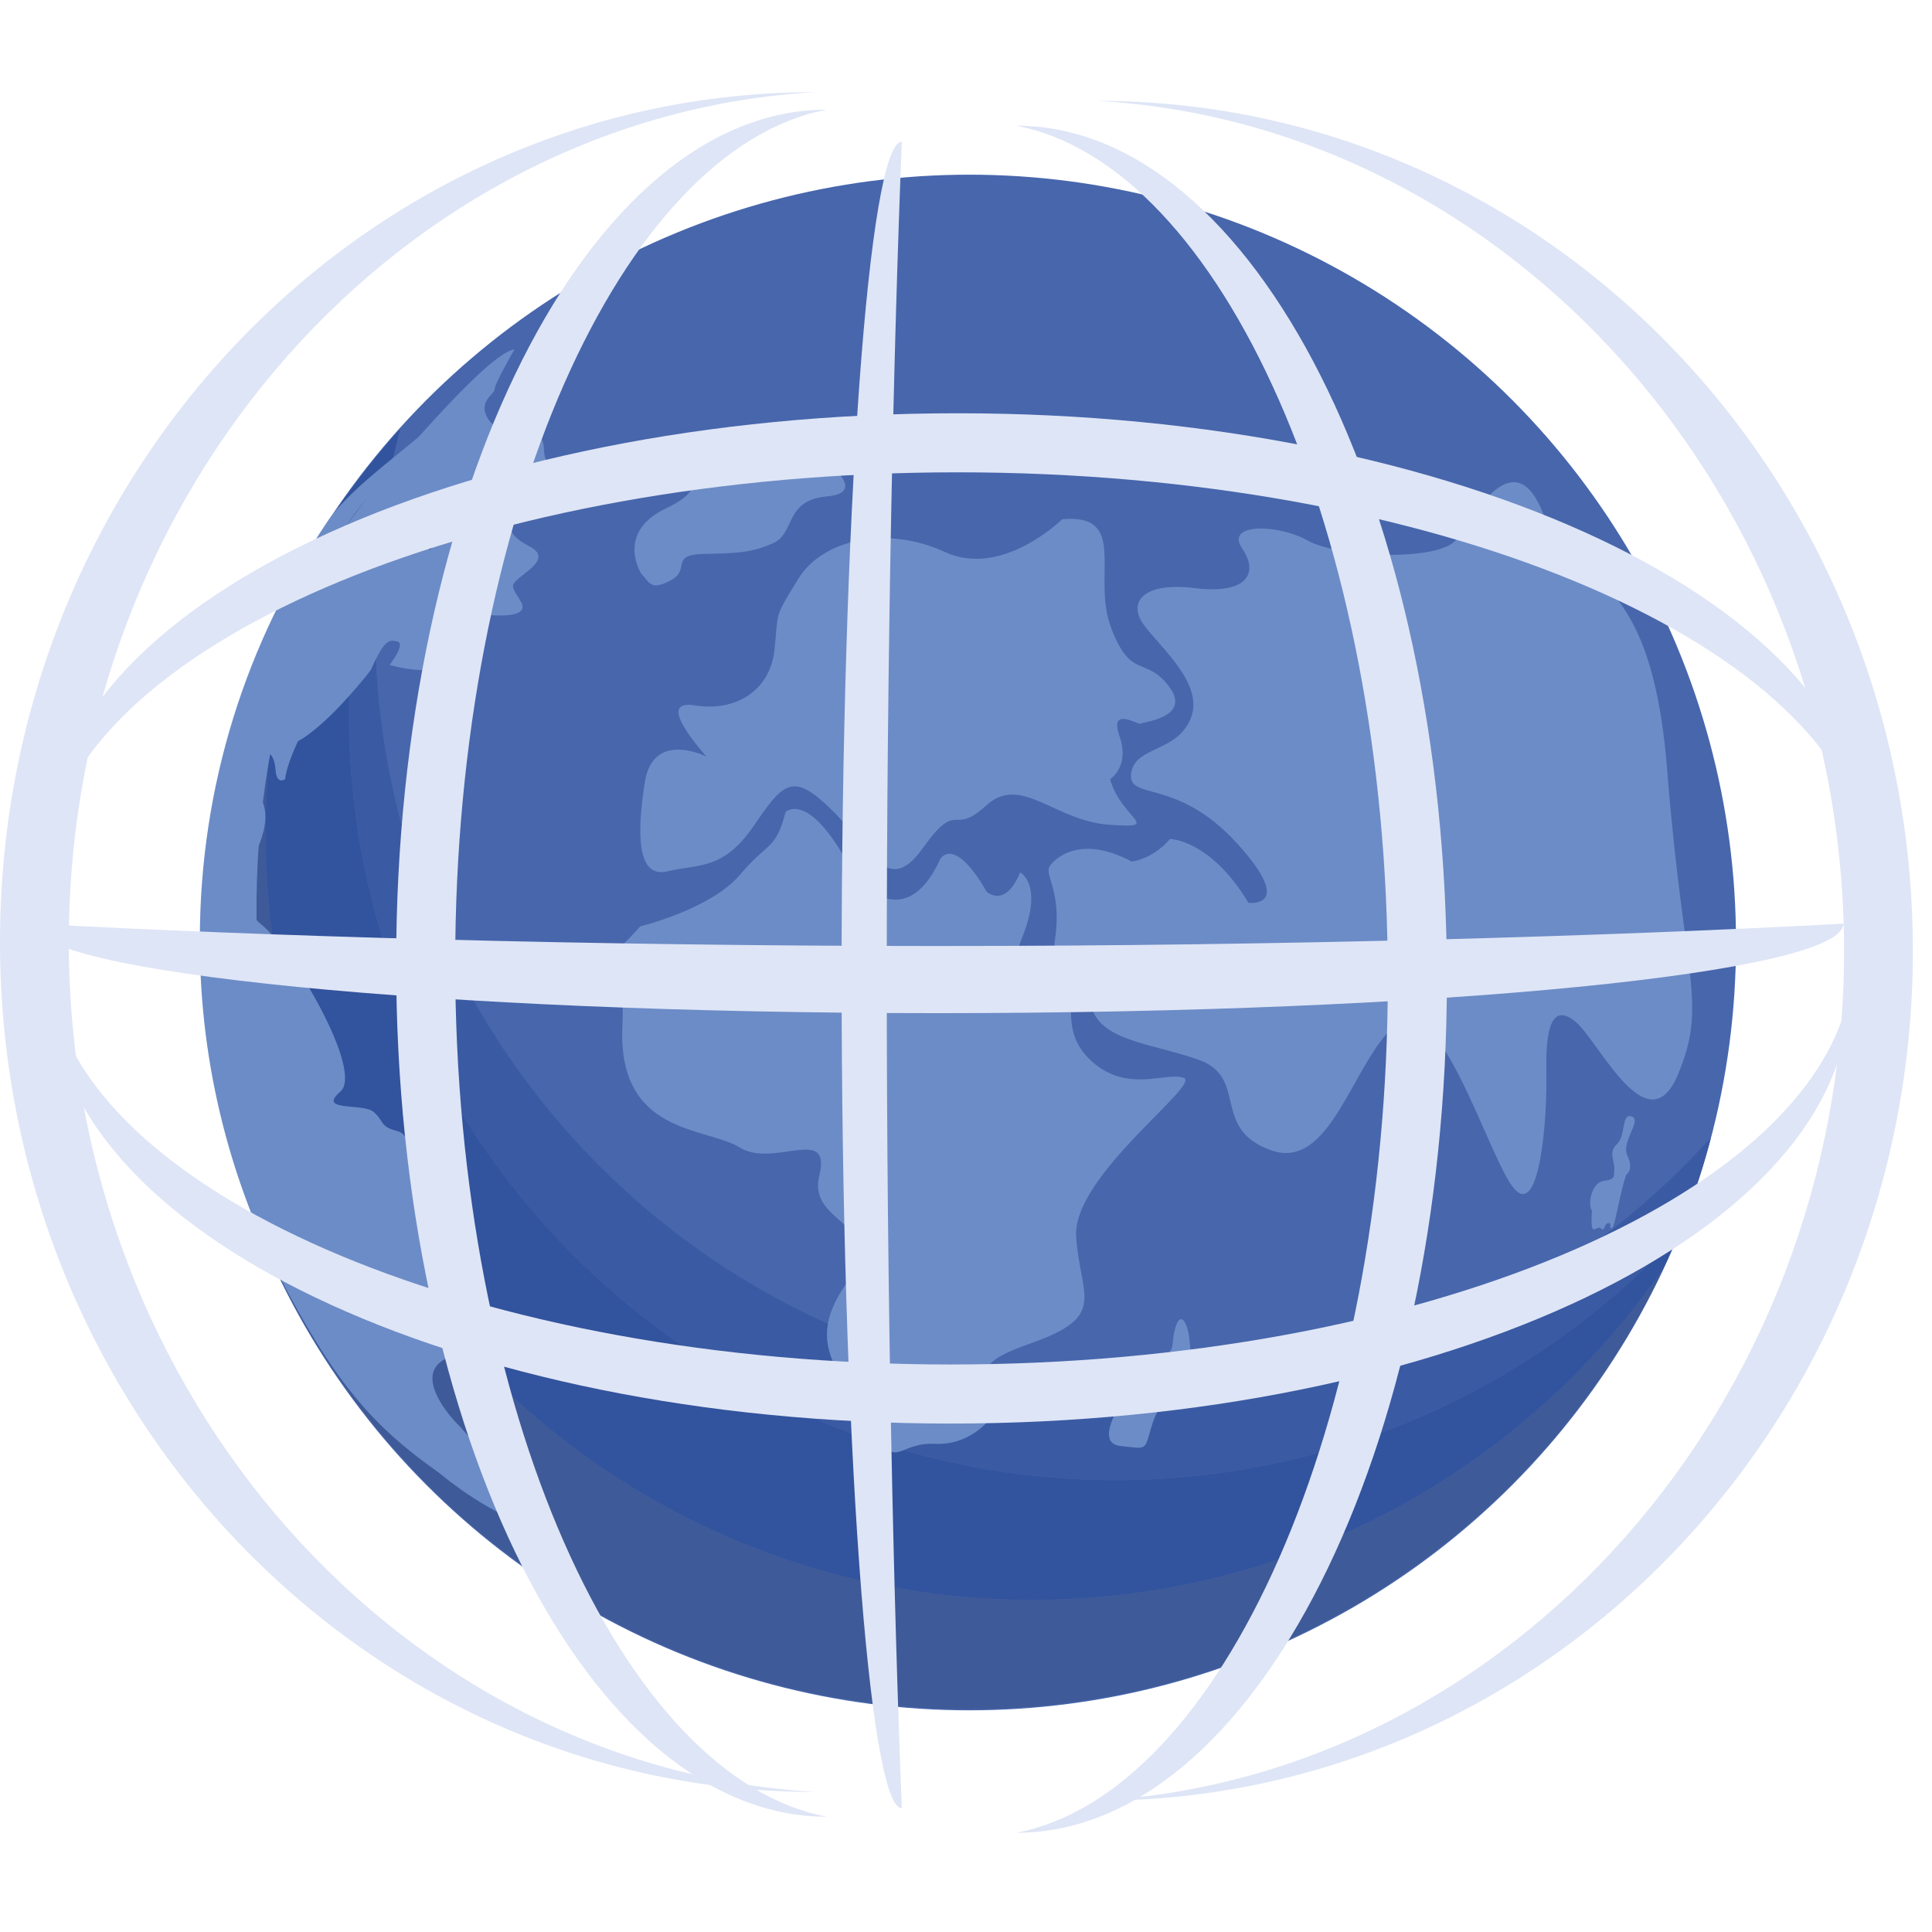
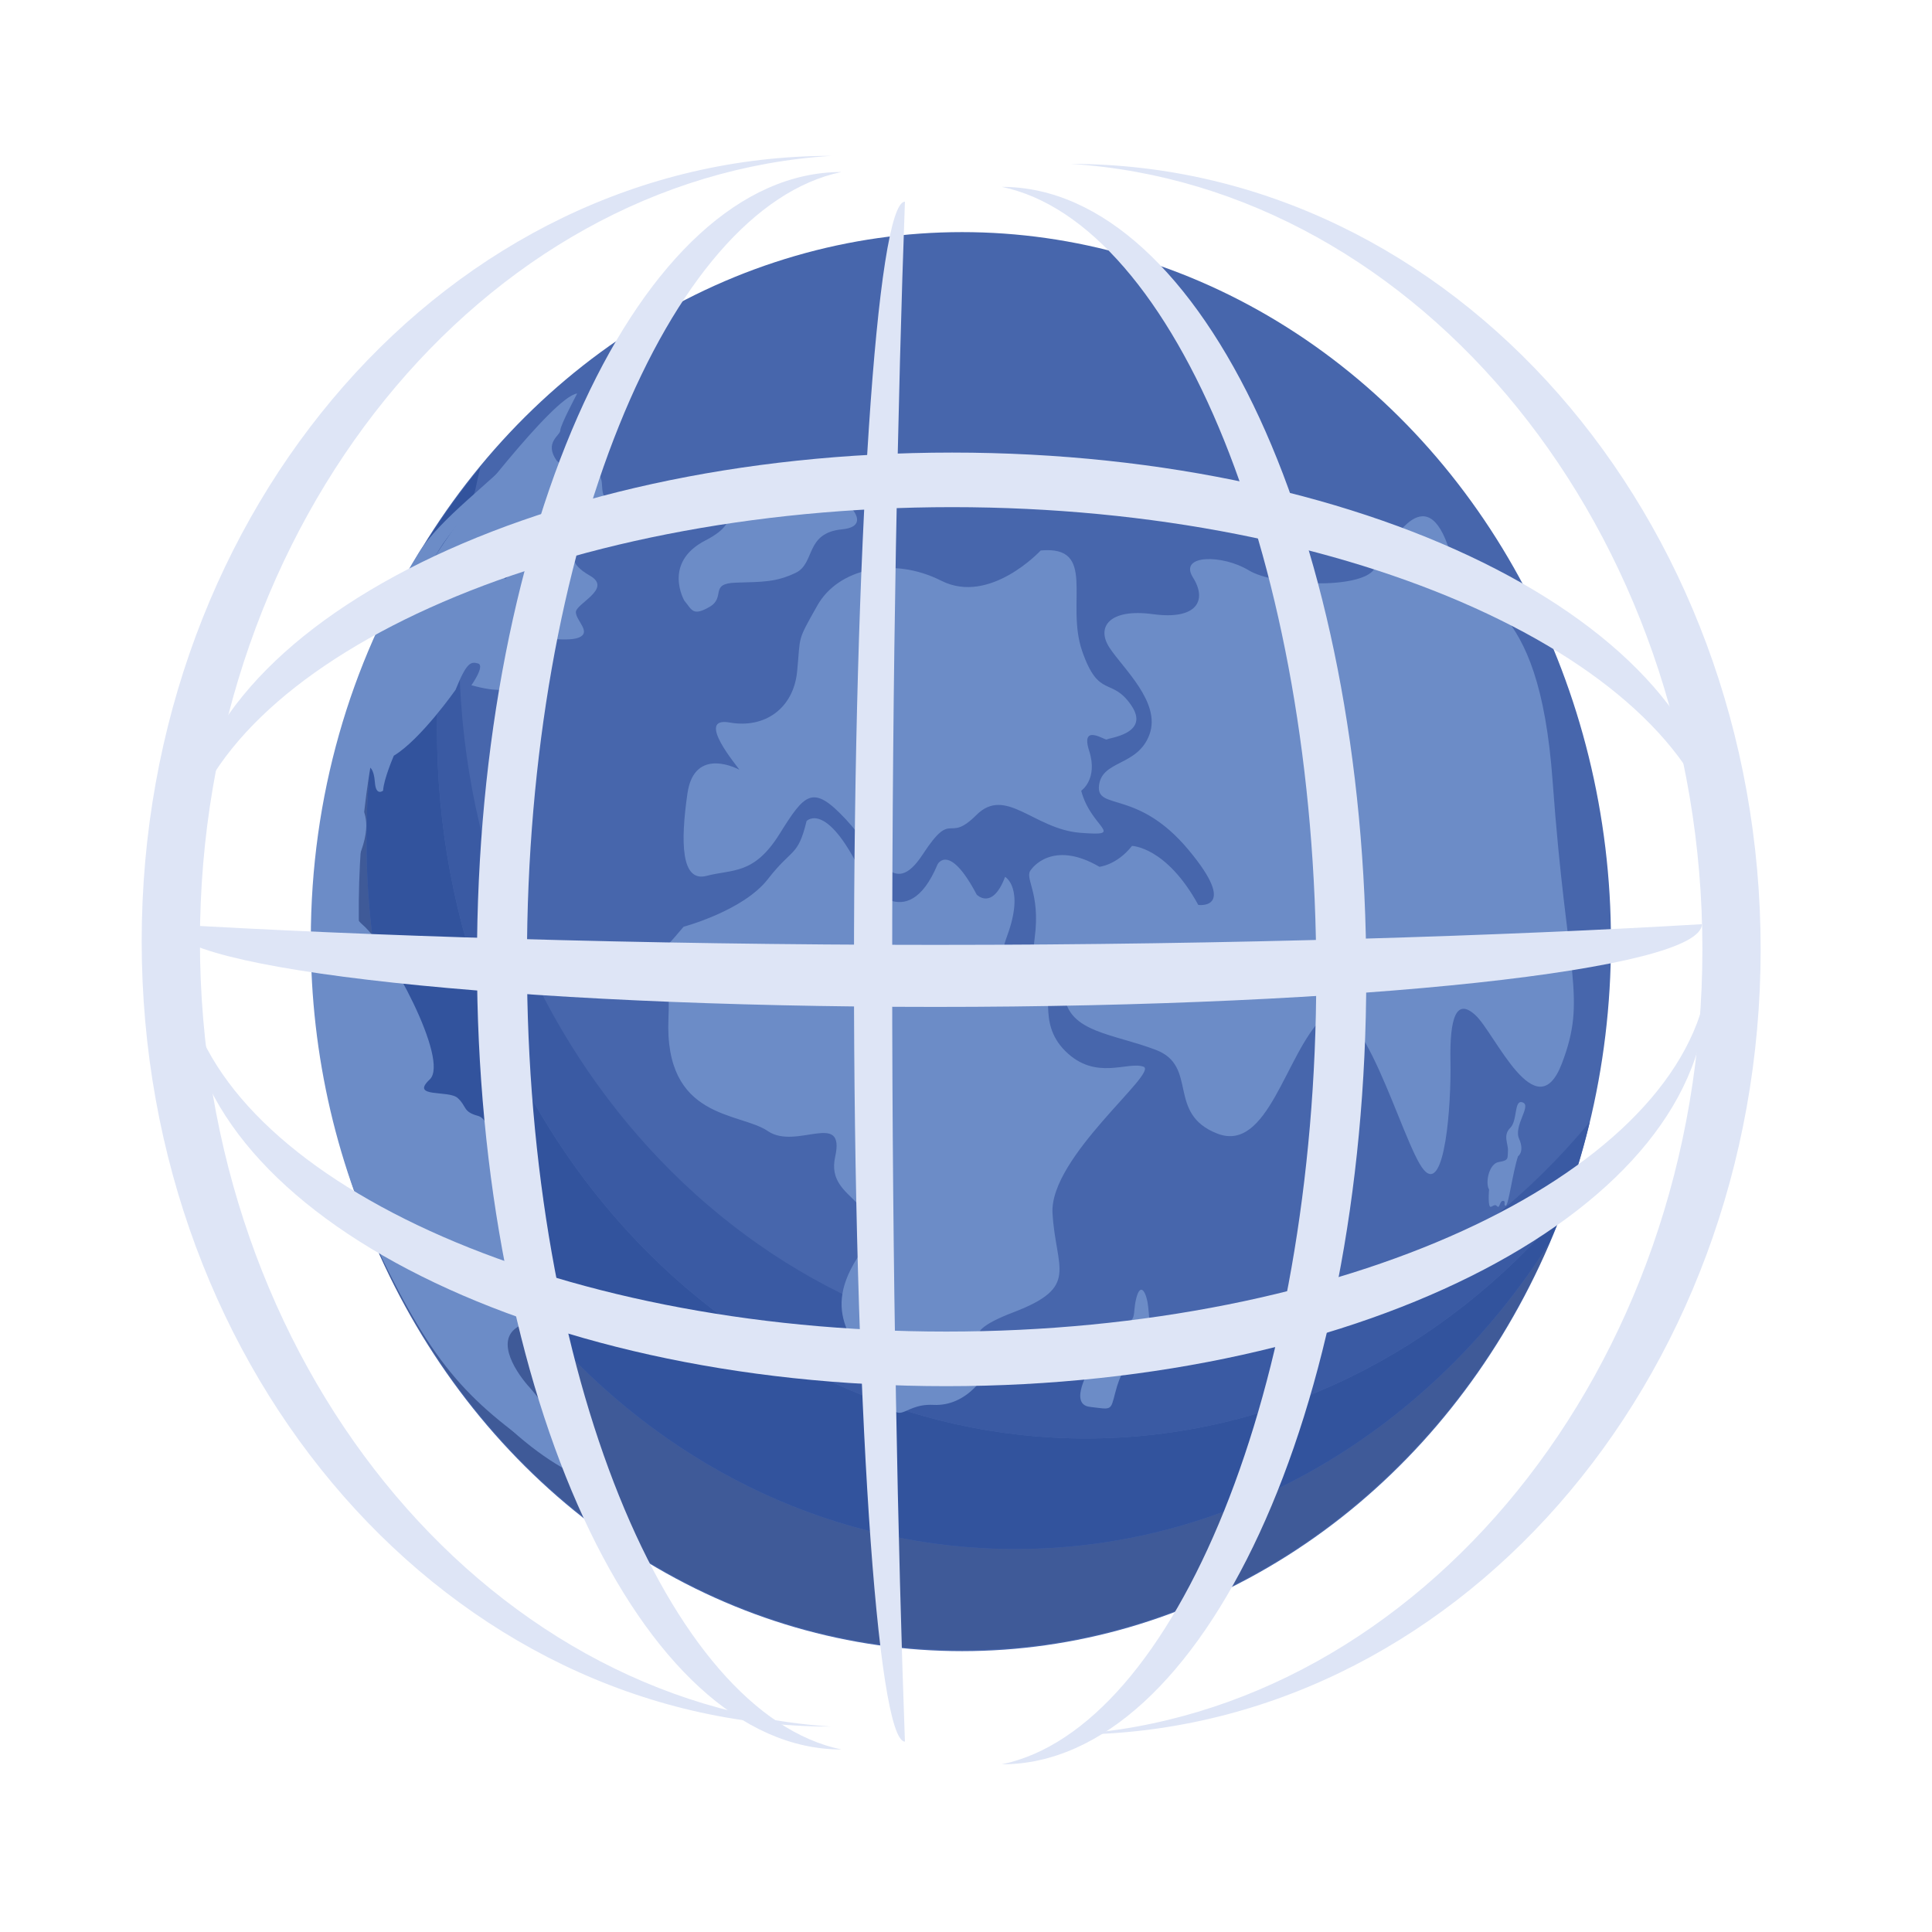
- <svg xmlns="http://www.w3.org/2000/svg" width="32px" height="32px" viewBox="0 -54 1132 1132" class="icon" version="1.1">
-   <path d="M567.947 498.23m-449.211 0a449.211 449.211 0 1 0 898.421 0 449.211 449.211 0 1 0-898.421 0Z" fill="#4766AC" />
-   <path d="M974.667 689.044c-71.8 152.636-227.003 258.397-406.721 258.397-247.928 0-449.211-201.282-449.211-449.211a446.97 446.97 0 0 1 79.366-254.892 447.066 447.066 0 0 0-42.478 190.813c0 247.928 201.282 449.211 449.211 449.211 153.299 0 288.756-76.957 369.833-194.319z" fill="#3F5A98" />
-   <path d="M974.667 689.044c-81.077 117.362-216.534 194.319-369.833 194.319-247.928 0-449.211-201.282-449.211-449.211a447.066 447.066 0 0 1 42.478-190.813 452.524 452.524 0 0 1 36.37-45.947c-1.265 4.819-2.458 9.662-3.566 14.541a447.861 447.861 0 0 0-26.443 152.106c0 247.916 201.282 449.211 449.211 449.211 130.373 0 247.856-55.669 329.945-144.504a442.85 442.85 0 0 1-8.951 20.299z" fill="#32539D" />
-   <path d="M983.618 668.744c-82.089 88.835-199.572 144.504-329.945 144.504-247.928 0-449.211-201.294-449.211-449.211 0-53.381 9.324-104.593 26.443-152.106a449.825 449.825 0 0 0-11.156 99.822c0 247.928 201.294 449.211 449.211 449.211 132.265 0 251.253-57.284 333.487-148.372a446.476 446.476 0 0 1-18.83 56.151z" fill="#3A5AA3" />
-   <path d="M299.297 835.765c-66.427-40.165-91.1-60.259-128.47-128.494a436.947 436.947 0 0 1-53.742-210.583c0-90.57 27.467-174.779 74.523-244.736 15.023-22.335 51.802-45.911 70.548-65.078-16.071 21.877-50.007 48.032-62.115 72.764-50.164 102.484-64.922 226.93-32.635 351.16a530.938 530.938 0 0 0 31.563 88.618c31.624 68.716 46.49 90.461 100.328 136.349zM615.93 452.367s14.179-19.179 47.092-1.59c0 0 11.975-1 22.564-13.24 0 0 23.769 0.47 45.887 37.418 0 0 28.371 3.59-6.879-35.033s-63.958-24.504-61.838-40.743c2.12-16.239 26.877-12.011 34.949-32.346 8.072-20.323-18.287-41.791-27.696-54.971-9.421-13.179 0-25.034 30.118-21.263 30.118 3.759 37.816-8.493 27.66-23.263-10.156-14.782 20.564-14.625 38.647-4.53 18.071 10.083 77.438 12.228 86.847-0.759 9.421-12.987 33.888-58.549 50.839-15.252 16.938 43.297 62.91 26.419 72.68 149.938 9.758 123.518 23.962 136.855 6.313 178.923-17.649 42.056-46.176-19.275-59.705-30.744-13.541-11.469-17.95 2.06-17.36 29.419 0.59 27.347-3.819 84.414-18.528 68.536-14.709-15.89-43.875-119.326-69.74-96.581s-37.924 86.281-73.222 73.632c-35.298-12.649-12.806-42.695-42.454-53.043-29.648-10.36-59.982-10.987-63.319-34.346-3.325-23.371-24.962-6.686-20.588-36.515 4.361-29.816-7.987-38.213-2.265-43.646z" fill="#6C8CC7" />
-   <path d="M932.78 655.384s-1.169 12.143 1.458 10.951c2.614-1.181 2.807-1.482 4.337-0.145 1.53 1.337 1.542-3.614 3.879-3.578 2.337 0.024-0.084 2.988 1.843 3.084 1.928 0.096 4.686-20.673 8.541-31.395 0 0 4.698-2.771 0.723-11.083-3.976-8.312 8.794-20.853 2.53-23.022-6.264-2.168-3.373 11.336-8.674 16.155-5.301 4.819-1.205 10.12-1.566 14.697s0.771 5.879-6.301 6.915c-7.072 1.036-9.481 13.565-6.77 17.42zM375.688 282.046s-15.336-24.082 14.577-38.201c29.913-14.107 8.433-23.624 9.975-29.455 1.53-5.819 23.624-15.493 37.587-8.433 13.95 7.06 17.48 6.903 30.527 6.132 13.035-0.759 42.514 22.42 16.577 24.709-25.937 2.301-18.42 21.624-32.226 27.612-13.806 5.975-22.516 5.674-41.333 6.204-18.805 0.542-6.686 9.288-18.348 15.42-11.662 6.144-12.119 1.687-17.336-3.988zM413.768 389.24s-31.118-15.733-35.96 15.095c-4.843 30.828-4.469 56.477 13.324 52.188 17.794-4.301 32.648-0.494 50.321-26.383 17.673-25.901 22.95-32.033 45.899-9.577 22.95 22.456 32.419 51.67 53.393 22.311 20.974-29.371 16.685-6.228 37.057-24.889 20.372-18.649 39.791 8.939 72.005 11.24 32.214 2.301 7.361-2.915 0.614-26.684 0 0 11.806-7.288 5.518-25.239-6.289-17.95 11.421-6.277 12.204-7.252 0.783-0.988 30.539-3.458 16.89-21.697-13.649-18.251-22.383-3.698-33.985-34.43-11.601-30.744 10.577-66.994-28.672-63.705 0 0-35.189 34.768-68.825 19.179-33.647-15.577-71.415-7.686-85.799 15.709-14.384 23.395-11.505 18.408-13.999 41.803-2.494 23.395-22.359 36.37-46.755 32.382-24.383-3.988 6.024 28.455 6.77 29.949z" fill="#6C8CC7" />
-   <path d="M375.157 488.785s41.321-10.071 58.356-30.202c17.035-20.131 20.709-13.938 26.781-36.816 0 0 14.469-14.24 40.587 38.021 0 0 28.768 36.189 50.104-10.553 0 0 7.903-14.143 27.082 19.179 0 0 10.794 10.3 19.661-11.264 0 0 13.661 6.951 1.434 37.394s9.18 25.528 22.299 28.901c13.107 3.361-3 25.094 17.974 44.189 20.974 19.107 43.273 6.277 54.091 9.891 10.818 3.626-65.223 57.368-62.97 92.955 2.241 35.575 19.107 46.622-26.961 62.729-46.068 16.107-13.854 20.962-15.444 29.913-1.602 8.963-16.456 29.949-40.02 28.841-23.564-1.096-22.576 17.312-36.442-10.18-13.866-27.491-42.875-44.454-16.42-82.811 26.455-38.358-22.468-34.334-15.191-64.247 7.288-29.913-26.913-4.072-46.562-16.348-19.649-12.264-71.837-7.06-68.849-71.475 3-64.416-26.359-17.649 10.493-58.115M217.895 233.99s66.813-81.498 83.595-83.305c0 0-11.686 20.082-11.686 23.371 0 3.301-11.421 7.626-2.494 19.215 0 0 4.168 2.952 5.228 8.734 1.06 5.795 3.024 7.855 16.866-4.325 0 0 8.734 0.843 9.228 10.553 0.494 9.722 2.156 7.072 4.807 9.722 2.662 2.65-9.614 14.288-36.418 15.866 0 0-17.059 1.747-26.961 17.456-9.891 15.709-9.264 17.203-8.24 16.89 1.024-0.313 45.321-38.647 58.513-27.564 0 0 4.554 2.662-9.975 11.939 0 0-5.963 5.337 9.975 13.661 15.95 8.325-10.132 17.745-9.758 23.275 0.373 5.53 10.939 12.625 2.072 15.95-8.855 3.337-32.973-1.626-35.792 0.879-2.819 2.518-1.108 2.867-3.771 5.036-2.662 2.156-7.445 2.506-4.578 11.288 2.867 8.77 4.397 21.865-30.238 13.023 0 0 9.662-12.469 4.566-13.794-5.108-1.337-7.939-0.554-15.553 16.721 0 0-24.07 31.455-42.719 41.755 0 0-6.999 14.758-7.445 22.167 0 0-4.963 3.71-5.65-5.156-0.699-8.855-4.144-12.252-6.975-8.035-2.831 4.204-3.903 17.312-1.952 22.962 1.952 5.662 8.228 14.191-6.891 41.683 0 0-10.011 19.733 7.662 33.876s60.018 85.775 46.116 97.762c-13.902 11.987 12.987 6.53 19.348 11.794 6.361 5.265 3.458 8.722 13.987 11.312 10.517 2.59 7.602 25.528 34.117 39.37 26.504 13.842-4.686 34.394 1.831 47.273s9.071 37.972-7.999 46.984c-17.059 9.011-0.12 30.684 7.999 38.731 8.12 8.059 47.237 57.922 41.285 58.296-5.939 0.386-85.004-31.696-125-129.855-39.996-98.171-53.381-134.409-55.585-174.803-2.205-40.406 1.12-151.407 28.491-194.452 27.359-43.056 12.107-44.466 59.994-106.255zM656.794 768.265s-15.613 23.335-0.349 24.962c15.252 1.614 14.179 2.867 17.589-9.168 3.409-12.023 7.18-17.227 16.517-24.588s7.18-20.468 6.289-29.262c-0.904-8.806-5.144-16.878-8.228-6.108-3.084 10.77 1.229 14.541-10.083 16.697-11.312 2.156-10.951-1.253-13.649 6.999-2.686 8.264-10.228 8.084-8.614 13.649 1.614 5.566 0.53 6.819 0.53 6.819z" fill="#6C8CC7" />
-   <path d="M528.384 29.058c-19.468 0-35.274 218.763-35.274 488.207 0 269.457 15.806 488.207 35.274 488.207-4.867-122.049-8.818-298.791-8.818-488.207 0-189.416 3.951-366.146 8.818-488.207z" fill="#DEE5F6" />
-   <path d="M18.697 487.171c0 28.949 237.797 52.453 530.697 52.453s530.697-23.504 530.697-52.453c-132.674 7.24-324.801 13.119-530.697 13.119s-398.023-5.879-530.697-13.119z" fill="#DEE5F6" />
-   <path d="M484.424 10.252c-139.252 0-252.314 224.087-252.314 500.098 0 276.022 113.062 500.11 252.314 500.11-120.157-22.853-217.714-239.074-217.714-500.11 0-261.024 97.557-477.244 217.714-500.098z" fill="#DEE5F6" />
-   <path d="M30.31 527.77c0 139.264 235.966 252.326 526.613 252.326s526.625-113.062 526.625-252.326c-24.07 120.157-251.759 217.714-526.625 217.714S54.38 647.927 30.31 527.77z" fill="#DEE5F6" />
-   <path d="M477.389 0C213.908 0 0 223.136 0 497.965 0 772.807 213.908 995.93 477.389 995.93c-241.23-14.023-437.067-232.328-437.067-497.965S236.158 14.023 477.389 0zM643.409 5.12c263.469 0 477.377 223.136 477.377 497.965 0 274.842-213.908 497.965-477.377 497.965 241.218-14.011 437.055-232.315 437.055-497.965 0-265.638-195.837-483.942-437.055-497.965z" fill="#DEE5F6" />
-   <path d="M595.438 19.661c139.264 0 252.326 224.087 252.326 500.098 0 276.022-113.062 500.11-252.326 500.11C715.595 997.015 813.152 780.794 813.152 519.758c0-261.024-97.557-477.244-217.714-500.098z" fill="#DEE5F6" />
-   <path d="M28.178 440.465c0-139.264 238.749-252.326 532.829-252.326 294.081 0 532.829 113.062 532.829 252.326-24.359-120.169-254.723-217.726-532.829-217.726S52.537 320.295 28.178 440.465z" fill="#DEE5F6" />
+ <svg xmlns="http://www.w3.org/2000/svg" viewBox="0 0 32 32" class="icon" version="1.1" id="svg14">
+   <defs id="defs14" />
+   <g id="g28" transform="matrix(0.02392515,0,0,0.02612221,2.346799,2.581458)">
+     <path d="m 567.947,498.23 m -449.211,0 a 449.211,449.211 0 1 0 898.421,0 449.211,449.211 0 1 0 -898.421,0 z" fill="#4766ac" id="path15" />
+     <path d="m 974.667,689.044 c -71.8,152.636 -227.003,258.397 -406.721,258.397 -247.928,0 -449.211,-201.282 -449.211,-449.211 a 446.97,446.97 0 0 1 79.366,-254.892 447.066,447.066 0 0 0 -42.478,190.813 c 0,247.928 201.282,449.211 449.211,449.211 153.299,0 288.756,-76.957 369.833,-194.319 z" fill="#3f5a98" id="path16" />
+     <path d="m 974.667,689.044 c -81.077,117.362 -216.534,194.319 -369.833,194.319 -247.928,0 -449.211,-201.282 -449.211,-449.211 a 447.066,447.066 0 0 1 42.478,-190.813 452.524,452.524 0 0 1 36.37,-45.947 c -1.265,4.819 -2.458,9.662 -3.566,14.541 a 447.861,447.861 0 0 0 -26.443,152.106 c 0,247.916 201.282,449.211 449.211,449.211 130.373,0 247.856,-55.669 329.945,-144.504 a 442.85,442.85 0 0 1 -8.951,20.299 z" fill="#32539d" id="path17" />
+     <path d="m 983.618,668.744 c -82.089,88.835 -199.572,144.504 -329.945,144.504 -247.928,0 -449.211,-201.294 -449.211,-449.211 0,-53.381 9.324,-104.593 26.443,-152.106 a 449.825,449.825 0 0 0 -11.156,99.822 c 0,247.928 201.294,449.211 449.211,449.211 132.265,0 251.253,-57.284 333.487,-148.372 a 446.476,446.476 0 0 1 -18.83,56.151 z" fill="#3a5aa3" id="path18" />
+     <path d="M 299.297,835.765 C 232.87,795.6 208.197,775.505 170.827,707.271 A 436.947,436.947 0 0 1 117.085,496.688 c 0,-90.57 27.467,-174.779 74.523,-244.736 15.023,-22.335 51.802,-45.911 70.548,-65.078 -16.071,21.877 -50.007,48.032 -62.115,72.764 -50.164,102.484 -64.922,226.93 -32.635,351.16 a 530.938,530.938 0 0 0 31.563,88.618 c 31.624,68.716 46.49,90.461 100.328,136.349 z M 615.93,452.367 c 0,0 14.179,-19.179 47.092,-1.59 0,0 11.975,-1 22.564,-13.24 0,0 23.769,0.47 45.887,37.418 0,0 28.371,3.59 -6.879,-35.033 -35.25,-38.623 -63.958,-24.504 -61.838,-40.743 2.12,-16.239 26.877,-12.011 34.949,-32.346 8.072,-20.323 -18.287,-41.791 -27.696,-54.971 -9.421,-13.179 0,-25.034 30.118,-21.263 30.118,3.759 37.816,-8.493 27.66,-23.263 -10.156,-14.782 20.564,-14.625 38.647,-4.53 18.071,10.083 77.439,12.228 86.847,-0.759 9.421,-12.987 33.888,-58.549 50.839,-15.252 16.938,43.297 62.91,26.419 72.68,149.938 9.758,123.518 23.962,136.855 6.313,178.923 -17.649,42.056 -46.176,-19.275 -59.705,-30.744 -13.541,-11.469 -17.95,2.06 -17.36,29.419 0.59,27.347 -3.819,84.414 -18.528,68.536 -14.709,-15.89 -43.875,-119.326 -69.74,-96.581 -25.865,22.745 -37.924,86.281 -73.222,73.632 -35.298,-12.649 -12.806,-42.695 -42.454,-53.043 -29.648,-10.36 -59.982,-10.987 -63.319,-34.346 -3.325,-23.371 -24.962,-6.686 -20.588,-36.515 4.361,-29.816 -7.987,-38.213 -2.265,-43.646 z" fill="#6c8cc7" id="path19" />
+     <path d="m 932.78,655.384 c 0,0 -1.169,12.143 1.458,10.951 2.614,-1.181 2.807,-1.482 4.337,-0.145 1.53,1.337 1.542,-3.614 3.879,-3.578 2.337,0.024 -0.084,2.988 1.843,3.084 1.928,0.096 4.686,-20.673 8.541,-31.395 0,0 4.698,-2.771 0.723,-11.083 -3.976,-8.312 8.794,-20.853 2.53,-23.022 -6.264,-2.168 -3.373,11.336 -8.674,16.155 -5.301,4.819 -1.205,10.12 -1.566,14.697 -0.361,4.578 0.771,5.879 -6.301,6.915 -7.072,1.036 -9.481,13.565 -6.77,17.42 z M 375.688,282.046 c 0,0 -15.336,-24.082 14.577,-38.201 29.913,-14.107 8.433,-23.624 9.975,-29.455 1.53,-5.819 23.624,-15.493 37.587,-8.433 13.95,7.06 17.48,6.903 30.527,6.132 13.035,-0.759 42.514,22.42 16.577,24.709 -25.937,2.301 -18.42,21.624 -32.226,27.612 -13.806,5.975 -22.516,5.674 -41.333,6.204 -18.805,0.542 -6.686,9.288 -18.348,15.42 -11.662,6.144 -12.119,1.687 -17.336,-3.988 z m 38.081,107.195 c 0,0 -31.118,-15.733 -35.96,15.095 -4.843,30.828 -4.469,56.477 13.324,52.188 17.794,-4.301 32.648,-0.494 50.321,-26.383 17.673,-25.901 22.95,-32.033 45.899,-9.577 22.95,22.456 32.419,51.67 53.393,22.311 20.974,-29.371 16.685,-6.228 37.057,-24.889 20.372,-18.649 39.791,8.939 72.005,11.24 32.214,2.301 7.361,-2.915 0.614,-26.684 0,0 11.806,-7.288 5.518,-25.239 -6.289,-17.95 11.421,-6.277 12.204,-7.252 0.783,-0.988 30.539,-3.458 16.89,-21.697 -13.649,-18.251 -22.383,-3.698 -33.985,-34.43 -11.601,-30.744 10.577,-66.994 -28.672,-63.705 0,0 -35.189,34.768 -68.825,19.179 -33.647,-15.577 -71.415,-7.686 -85.799,15.709 -14.384,23.395 -11.505,18.408 -13.999,41.803 -2.494,23.395 -22.359,36.37 -46.755,32.382 -24.383,-3.988 6.024,28.455 6.77,29.949 z" fill="#6c8cc7" id="path20" />
+     <path d="m 375.157,488.785 c 0,0 41.321,-10.071 58.356,-30.202 17.035,-20.131 20.709,-13.938 26.781,-36.816 0,0 14.469,-14.24 40.587,38.021 0,0 28.768,36.189 50.104,-10.553 0,0 7.903,-14.143 27.082,19.179 0,0 10.794,10.3 19.661,-11.264 0,0 13.661,6.951 1.434,37.394 -12.228,30.443 9.18,25.528 22.299,28.901 13.107,3.361 -3,25.094 17.974,44.189 20.974,19.107 43.273,6.277 54.091,9.891 10.818,3.626 -65.223,57.368 -62.97,92.955 2.241,35.575 19.107,46.622 -26.961,62.729 -46.068,16.107 -13.854,20.962 -15.444,29.913 -1.602,8.963 -16.456,29.949 -40.02,28.841 -23.564,-1.096 -22.576,17.312 -36.442,-10.18 -13.866,-27.491 -42.875,-44.454 -16.42,-82.811 26.455,-38.358 -22.468,-34.334 -15.191,-64.247 7.288,-29.913 -26.913,-4.072 -46.562,-16.348 -19.649,-12.264 -71.837,-7.06 -68.849,-71.475 3,-64.416 -26.359,-17.649 10.493,-58.115 M 217.895,233.99 c 0,0 66.813,-81.498 83.595,-83.305 0,0 -11.686,20.082 -11.686,23.371 0,3.301 -11.421,7.626 -2.494,19.215 0,0 4.168,2.952 5.228,8.734 1.06,5.795 3.024,7.855 16.866,-4.325 0,0 8.734,0.843 9.228,10.553 0.494,9.722 2.156,7.072 4.807,9.722 2.662,2.65 -9.614,14.288 -36.418,15.866 0,0 -17.059,1.747 -26.961,17.456 -9.891,15.709 -9.264,17.203 -8.24,16.89 1.024,-0.313 45.321,-38.647 58.513,-27.564 0,0 4.554,2.662 -9.975,11.939 0,0 -5.963,5.337 9.975,13.661 15.95,8.325 -10.132,17.745 -9.758,23.275 0.373,5.53 10.939,12.625 2.072,15.95 -8.855,3.337 -32.973,-1.626 -35.792,0.879 -2.819,2.518 -1.108,2.867 -3.771,5.036 -2.662,2.156 -7.445,2.506 -4.578,11.288 2.867,8.77 4.397,21.865 -30.238,13.023 0,0 9.662,-12.469 4.566,-13.794 -5.108,-1.337 -7.939,-0.554 -15.553,16.721 0,0 -24.07,31.455 -42.719,41.755 0,0 -6.999,14.758 -7.445,22.167 0,0 -4.963,3.711 -5.65,-5.156 -0.699,-8.855 -4.144,-12.252 -6.975,-8.035 -2.831,4.204 -3.903,17.312 -1.952,22.962 1.952,5.662 8.228,14.191 -6.891,41.683 0,0 -10.011,19.733 7.662,33.876 17.673,14.143 60.018,85.775 46.116,97.762 -13.902,11.987 12.987,6.53 19.348,11.794 6.361,5.265 3.458,8.722 13.987,11.312 10.517,2.59 7.602,25.528 34.117,39.37 26.504,13.842 -4.686,34.394 1.831,47.273 6.517,12.878 9.071,37.972 -7.999,46.984 -17.059,9.011 -0.12,30.684 7.999,38.731 8.12,8.059 47.237,57.922 41.285,58.296 -5.939,0.386 -85.004,-31.696 -125,-129.855 C 144.998,611.328 131.614,575.09 129.41,534.697 c -2.205,-40.406 1.12,-151.407 28.491,-194.452 27.359,-43.056 12.107,-44.466 59.994,-106.255 z M 656.794,768.265 c 0,0 -15.613,23.335 -0.349,24.962 15.252,1.614 14.179,2.867 17.589,-9.168 3.409,-12.023 7.18,-17.227 16.517,-24.588 9.336,-7.361 7.18,-20.468 6.289,-29.262 -0.904,-8.806 -5.144,-16.878 -8.228,-6.108 -3.084,10.77 1.229,14.541 -10.083,16.697 -11.312,2.156 -10.951,-1.253 -13.649,6.999 -2.687,8.264 -10.228,8.084 -8.614,13.649 1.614,5.566 0.53,6.819 0.53,6.819 z" fill="#6c8cc7" id="path21" />
+     <path d="m 528.384,29.058 c -19.468,0 -35.274,218.763 -35.274,488.207 0,269.457 15.806,488.207 35.274,488.207 -4.867,-122.049 -8.818,-298.791 -8.818,-488.207 0,-189.416 3.951,-366.146 8.818,-488.207 z" fill="#dee5f6" id="path22" />
+     <path d="m 18.697,487.171 c 0,28.949 237.797,52.453 530.697,52.453 292.9,0 530.697,-23.504 530.697,-52.453 -132.674,7.24 -324.801,13.119 -530.697,13.119 -205.896,0 -398.023,-5.879 -530.697,-13.119 z" fill="#dee5f6" id="path23" />
+     <path d="m 484.424,10.252 c -139.252,0 -252.314,224.087 -252.314,500.098 0,276.022 113.062,500.11 252.314,500.11 C 364.267,987.606 266.71,771.385 266.71,510.35 c 0,-261.024 97.557,-477.244 217.714,-500.098 z" fill="#dee5f6" id="path24" />
+     <path d="m 30.31,527.77 c 0,139.264 235.966,252.326 526.613,252.326 290.647,0 526.625,-113.062 526.625,-252.326 -24.07,120.157 -251.759,217.714 -526.625,217.714 -274.866,0 -502.543,-97.557 -526.613,-217.714 z" fill="#dee5f6" id="path25" />
+     <path d="M 477.389,0 C 213.908,0 0,223.136 0,497.965 0,772.807 213.908,995.93 477.389,995.93 236.158,981.908 40.322,763.603 40.322,497.965 40.322,232.328 236.158,14.023 477.389,0 Z m 166.021,5.12 c 263.469,0 477.377,223.136 477.377,497.965 0,274.842 -213.908,497.965 -477.377,497.965 C 884.628,987.04 1080.465,768.735 1080.465,503.085 1080.465,237.448 884.628,19.143 643.409,5.12 Z" fill="#dee5f6" id="path26" />
+     <path d="m 595.438,19.661 c 139.264,0 252.326,224.087 252.326,500.098 0,276.022 -113.062,500.11 -252.326,500.11 120.157,-22.853 217.714,-239.074 217.714,-500.11 0,-261.024 -97.557,-477.244 -217.714,-500.098 z" fill="#dee5f6" id="path27" />
+     <path d="m 28.178,440.465 c 0,-139.264 238.749,-252.326 532.829,-252.326 294.081,0 532.829,113.062 532.829,252.326 -24.359,-120.169 -254.723,-217.726 -532.829,-217.726 -278.106,0 -508.47,97.557 -532.829,217.726 z" fill="#dee5f6" id="path28" />
+   </g>
</svg>
